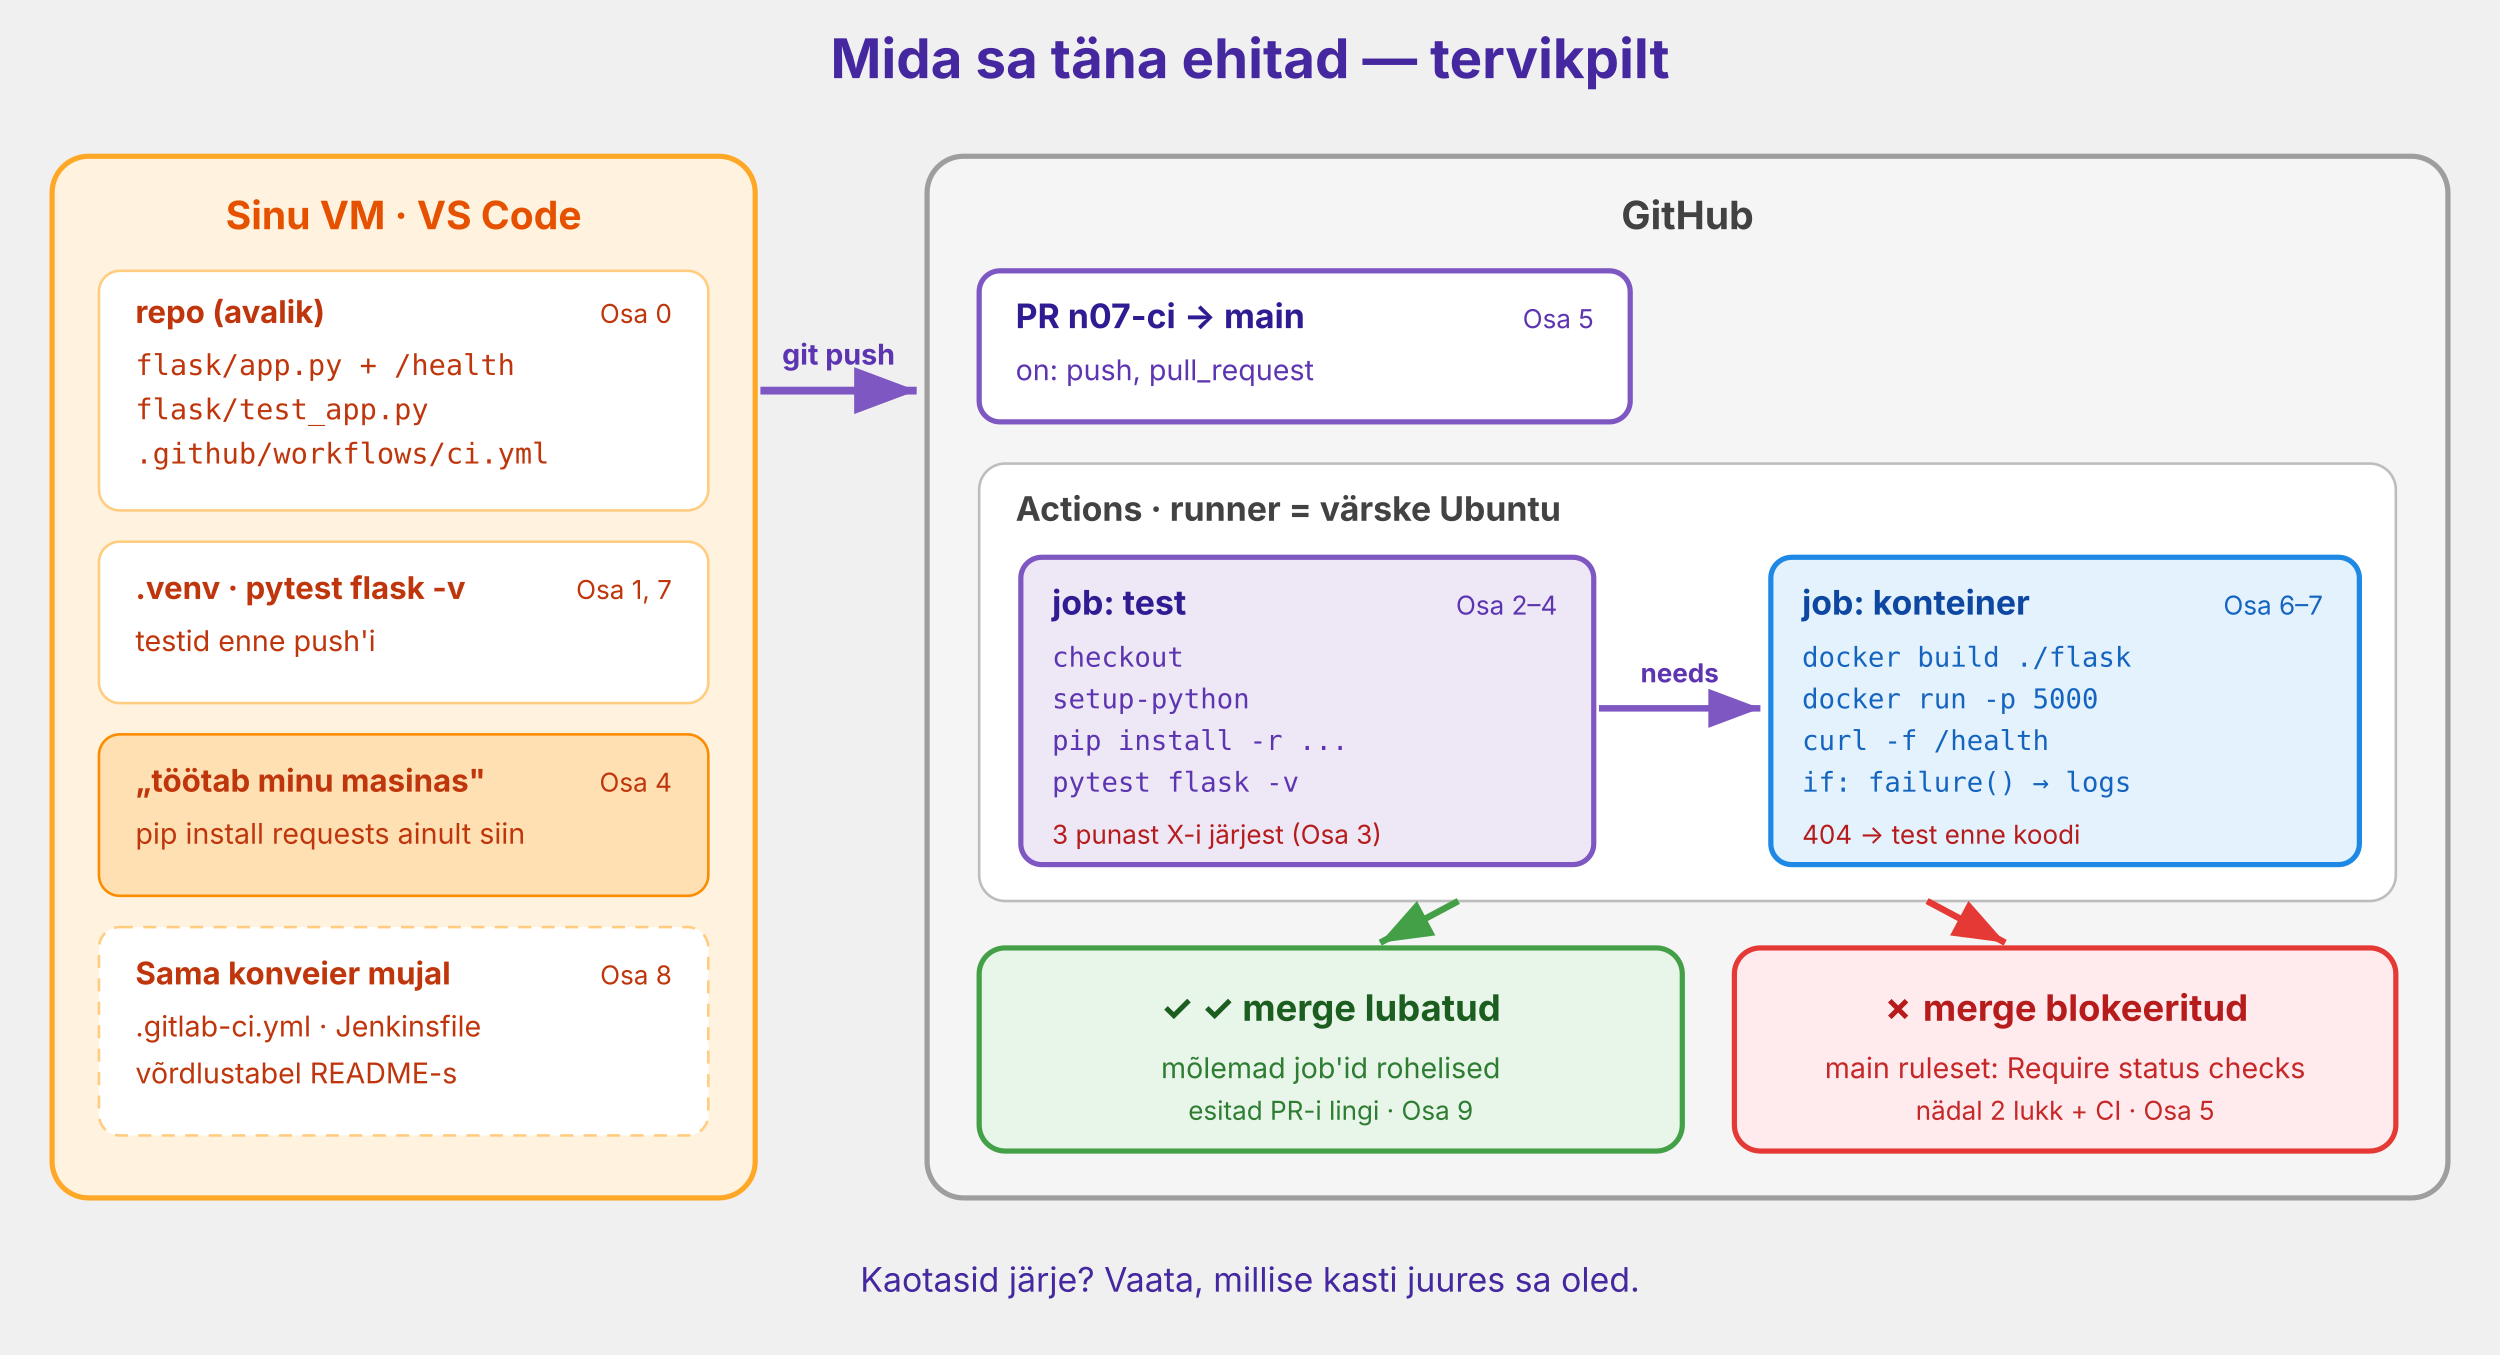
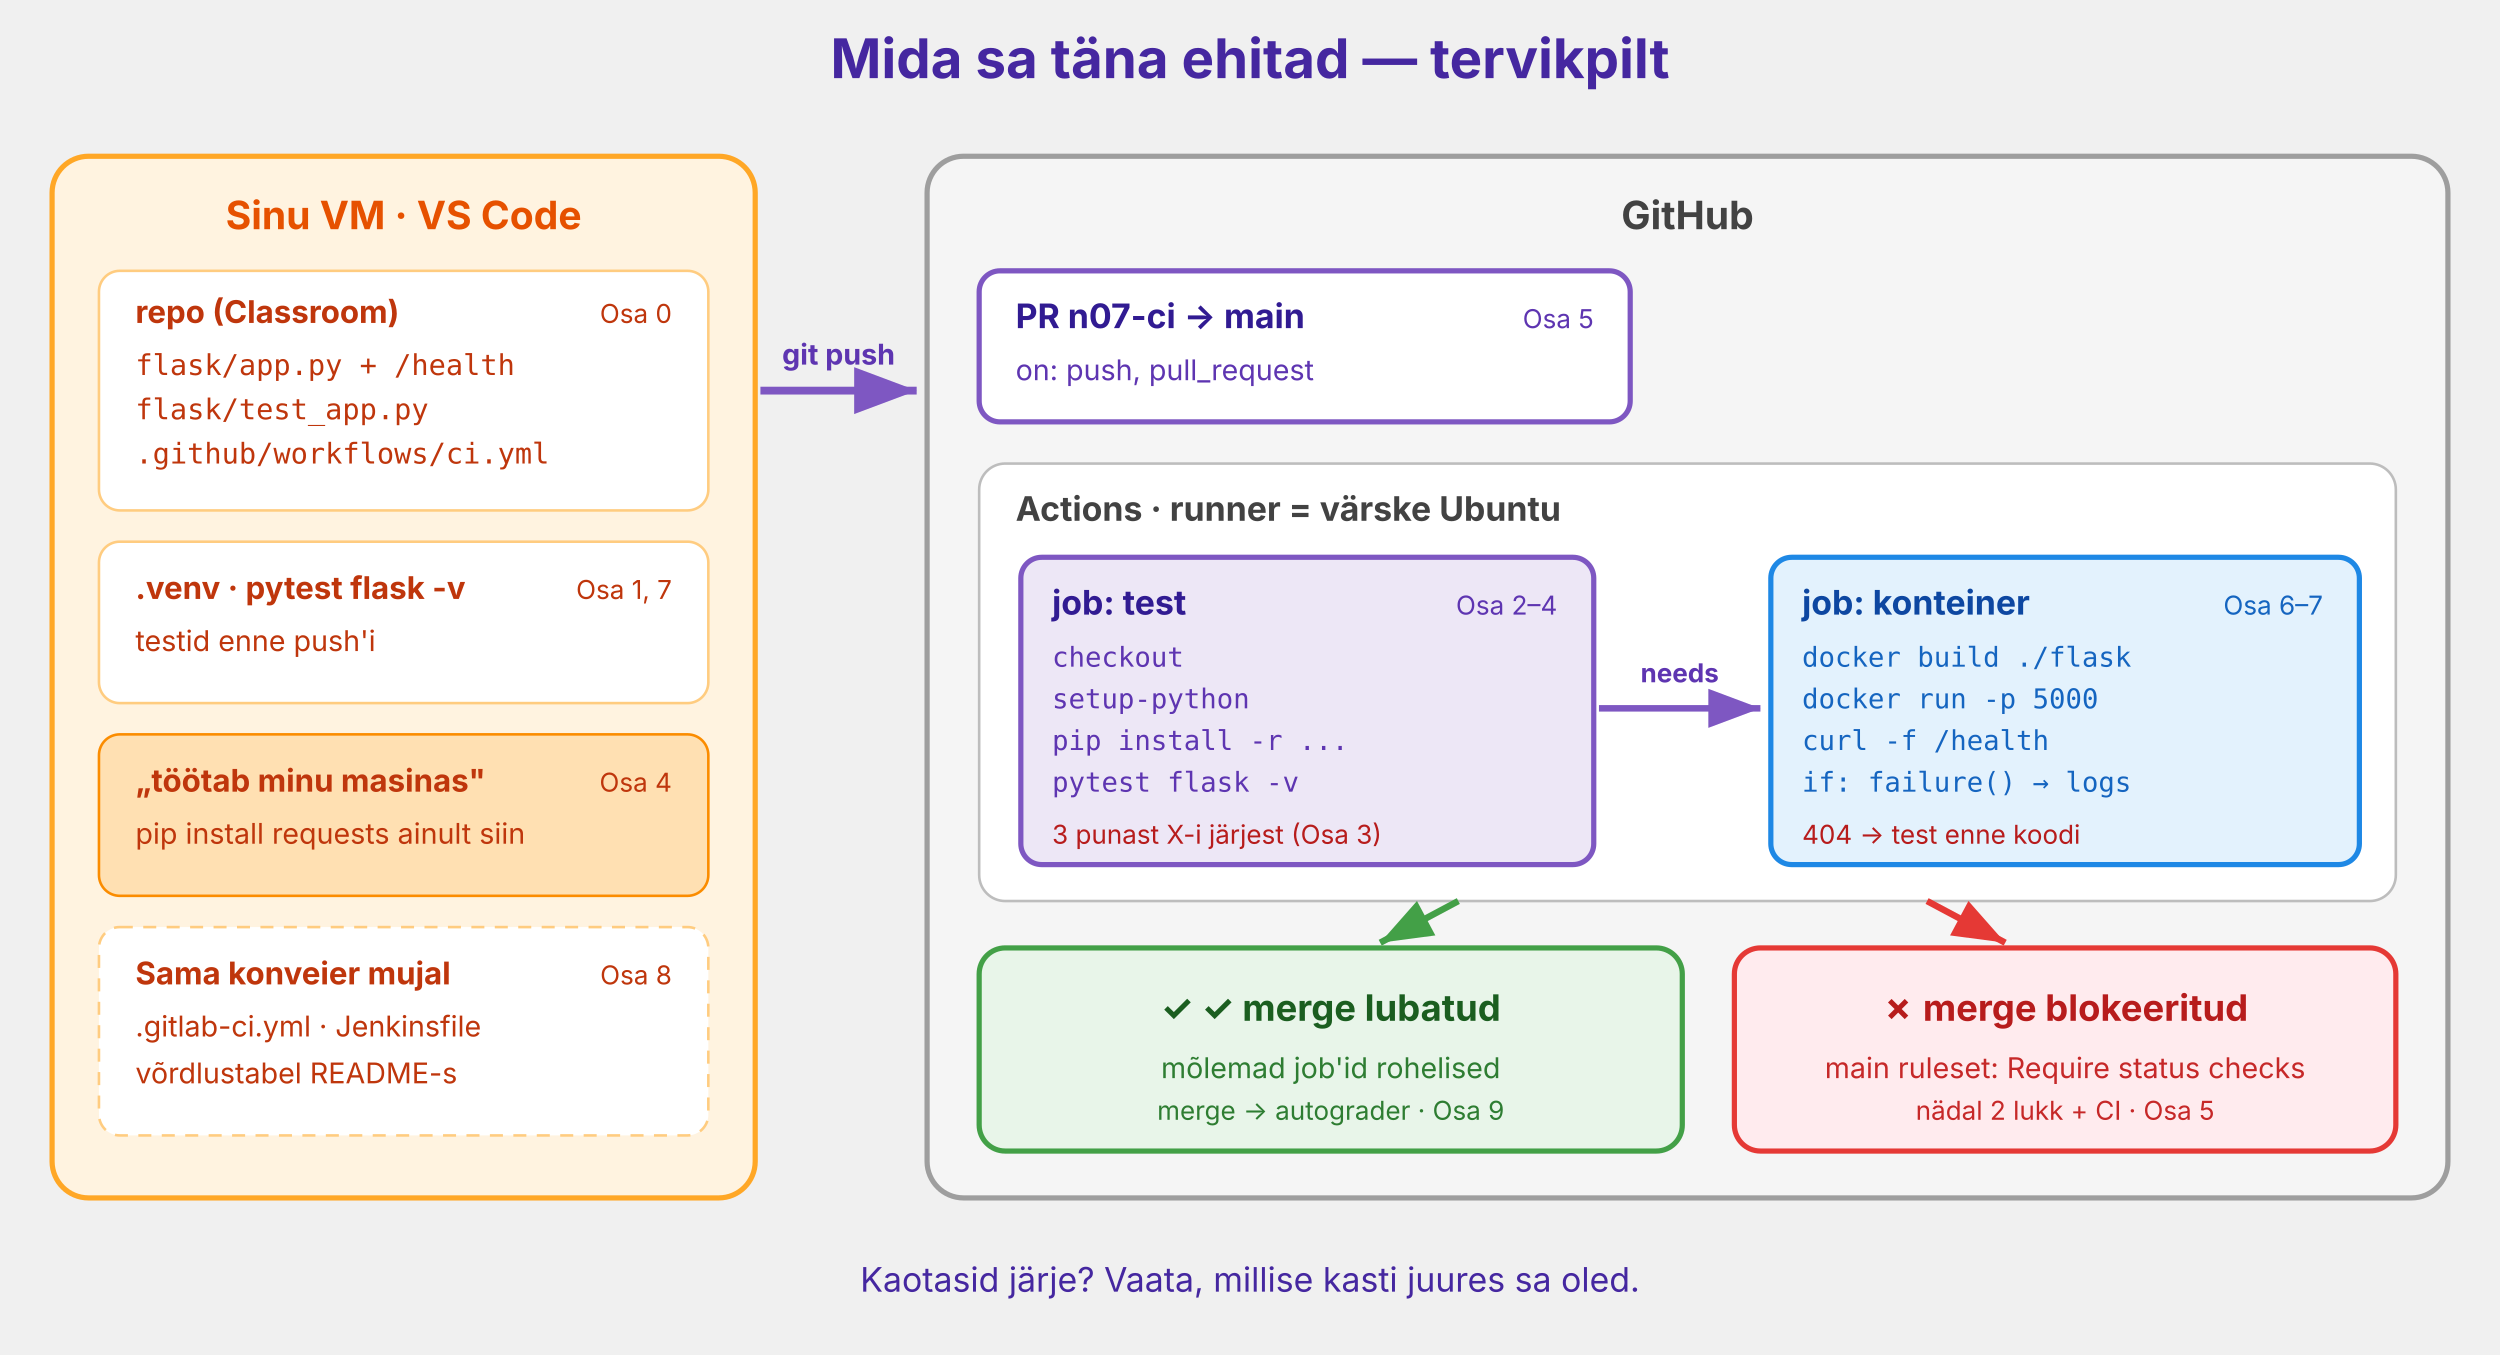
<svg xmlns="http://www.w3.org/2000/svg" viewBox="0 0 960 520" font-family="Inter, -apple-system, sans-serif">
  <defs>
    <marker id="a7" markerWidth="10" markerHeight="10" refX="8" refY="3" orient="auto">
      <path d="M0,0 L8,3 L0,6 Z" fill="#7e57c2" />
    </marker>
    <marker id="ag" markerWidth="10" markerHeight="10" refX="8" refY="3" orient="auto">
      <path d="M0,0 L8,3 L0,6 Z" fill="#43a047" />
    </marker>
    <marker id="ar" markerWidth="10" markerHeight="10" refX="8" refY="3" orient="auto">
      <path d="M0,0 L8,3 L0,6 Z" fill="#e53935" />
    </marker>
  </defs>
  <text x="480" y="30" text-anchor="middle" font-size="21" font-weight="700" fill="#4527a0">Mida sa täna ehitad — tervikpilt</text>
  <rect x="20" y="60" width="270" height="400" rx="14" fill="#fff3e0" stroke="#ffa726" stroke-width="2" />
  <text x="155" y="88" text-anchor="middle" font-size="15" font-weight="700" fill="#e65100">Sinu VM · VS Code</text>
  <g font-size="12" fill="#bf360c">
    <rect x="38" y="104" width="234" height="92" rx="8" fill="#fff" stroke="#ffcc80" />
-     <text x="52" y="124" font-weight="700">repo (avalik)</text>
+     <text x="52" y="124" font-weight="700">repo (Classroom)</text>
    <text x="52" y="144" font-family="ui-monospace, Menlo, monospace" font-size="11">flask/app.py  + /health</text>
    <text x="52" y="161" font-family="ui-monospace, Menlo, monospace" font-size="11">flask/test_app.py</text>
    <text x="52" y="178" font-family="ui-monospace, Menlo, monospace" font-size="11">.github/workflows/ci.yml</text>
    <text x="258" y="124" text-anchor="end" font-size="10">Osa 0</text>
    <rect x="38" y="208" width="234" height="62" rx="8" fill="#fff" stroke="#ffcc80" />
    <text x="52" y="230" font-weight="700">.venv · pytest flask -v</text>
    <text x="52" y="250" font-size="11">testid enne push'i</text>
    <text x="258" y="230" text-anchor="end" font-size="10">Osa 1, 7</text>
    <rect x="38" y="282" width="234" height="62" rx="8" fill="#ffe0b2" stroke="#fb8c00" />
    <text x="52" y="304" font-weight="700">„töötab minu masinas"</text>
    <text x="52" y="324" font-size="11">pip install requests ainult siin</text>
    <text x="258" y="304" text-anchor="end" font-size="10">Osa 4</text>
    <rect x="38" y="356" width="234" height="80" rx="8" fill="#fff" stroke="#ffcc80" stroke-dasharray="5 4" />
    <text x="52" y="378" font-weight="700">Sama konveier mujal</text>
    <text x="52" y="398" font-size="11">.gitlab-ci.yml · Jenkinsfile</text>
    <text x="52" y="416" font-size="11">võrdlustabel README-s</text>
    <text x="258" y="378" text-anchor="end" font-size="10">Osa 8</text>
  </g>
  <line x1="292" y1="150" x2="352" y2="150" stroke="#7e57c2" stroke-width="3" marker-end="url(#a7)" />
  <text x="322" y="140" text-anchor="middle" font-size="11" font-weight="700" fill="#5e35b1">git push</text>
  <rect x="356" y="60" width="584" height="400" rx="14" fill="#f5f5f5" stroke="#9e9e9e" stroke-width="2" />
  <text x="648" y="88" text-anchor="middle" font-size="15" font-weight="700" fill="#424242">GitHub</text>
  <rect x="376" y="104" width="250" height="58" rx="8" fill="#fff" stroke="#7e57c2" stroke-width="2" />
  <text x="390" y="126" font-size="13" font-weight="700" fill="#311b92">PR n07-ci → main</text>
  <text x="390" y="146" font-size="11" fill="#5e35b1">on: push, pull_request</text>
  <text x="612" y="126" text-anchor="end" font-size="10" fill="#5e35b1">Osa 5</text>
  <rect x="376" y="178" width="544" height="168" rx="10" fill="#fff" stroke="#bdbdbd" />
  <text x="390" y="200" font-size="13" font-weight="700" fill="#424242">Actions · runner = värske Ubuntu</text>
  <rect x="392" y="214" width="220" height="118" rx="8" fill="#ede7f6" stroke="#7e57c2" stroke-width="2" />
  <text x="404" y="236" font-size="13" font-weight="700" fill="#311b92">job: test</text>
  <g font-size="10.5" fill="#5e35b1" font-family="ui-monospace, Menlo, monospace">
    <text x="404" y="256">checkout</text>
    <text x="404" y="272">setup-python</text>
    <text x="404" y="288">pip install -r ...</text>
    <text x="404" y="304">pytest flask -v</text>
  </g>
  <text x="598" y="236" text-anchor="end" font-size="10" fill="#5e35b1">Osa 2–4</text>
  <text x="404" y="324" font-size="10" fill="#b71c1c">3 punast X-i järjest (Osa 3)</text>
  <line x1="614" y1="272" x2="676" y2="272" stroke="#7e57c2" stroke-width="2.5" marker-end="url(#a7)" />
  <text x="645" y="262" text-anchor="middle" font-size="10" font-weight="700" fill="#5e35b1">needs</text>
  <rect x="680" y="214" width="226" height="118" rx="8" fill="#e3f2fd" stroke="#1e88e5" stroke-width="2" />
  <text x="692" y="236" font-size="13" font-weight="700" fill="#0d47a1">job: konteiner</text>
  <g font-size="10.5" fill="#1565c0" font-family="ui-monospace, Menlo, monospace">
    <text x="692" y="256">docker build ./flask</text>
    <text x="692" y="272">docker run -p 5000</text>
    <text x="692" y="288">curl -f /health</text>
    <text x="692" y="304">if: failure() → logs</text>
  </g>
  <text x="892" y="236" text-anchor="end" font-size="10" fill="#1565c0">Osa 6–7</text>
  <text x="692" y="324" font-size="10" fill="#b71c1c">404 → test enne koodi</text>
  <rect x="376" y="364" width="270" height="78" rx="10" fill="#e8f5e9" stroke="#43a047" stroke-width="2" />
  <text x="511" y="392" text-anchor="middle" font-size="14" font-weight="700" fill="#1b5e20">✓ ✓ merge lubatud</text>
  <text x="511" y="414" text-anchor="middle" font-size="11" fill="#2e7d32">mõlemad job'id rohelised</text>
-   <text x="511" y="430" text-anchor="middle" font-size="10" fill="#2e7d32">esitad PR-i lingi · Osa 9</text>
+   <text x="511" y="430" text-anchor="middle" font-size="10" fill="#2e7d32">merge → autograder · Osa 9</text>
  <rect x="666" y="364" width="254" height="78" rx="10" fill="#ffebee" stroke="#e53935" stroke-width="2" />
  <text x="793" y="392" text-anchor="middle" font-size="14" font-weight="700" fill="#b71c1c">✗ merge blokeeritud</text>
  <text x="793" y="414" text-anchor="middle" font-size="11" fill="#c62828">main ruleset: Require status checks</text>
  <text x="793" y="430" text-anchor="middle" font-size="10" fill="#c62828">nädal 2 lukk + CI · Osa 5</text>
  <line x1="560" y1="346" x2="530" y2="362" stroke="#43a047" stroke-width="2.5" marker-end="url(#ag)" />
  <line x1="740" y1="346" x2="770" y2="362" stroke="#e53935" stroke-width="2.5" marker-end="url(#ar)" />
  <text x="480" y="496" text-anchor="middle" font-size="13" fill="#4527a0">Kaotasid järje? Vaata, millise kasti juures sa oled.</text>
</svg>
